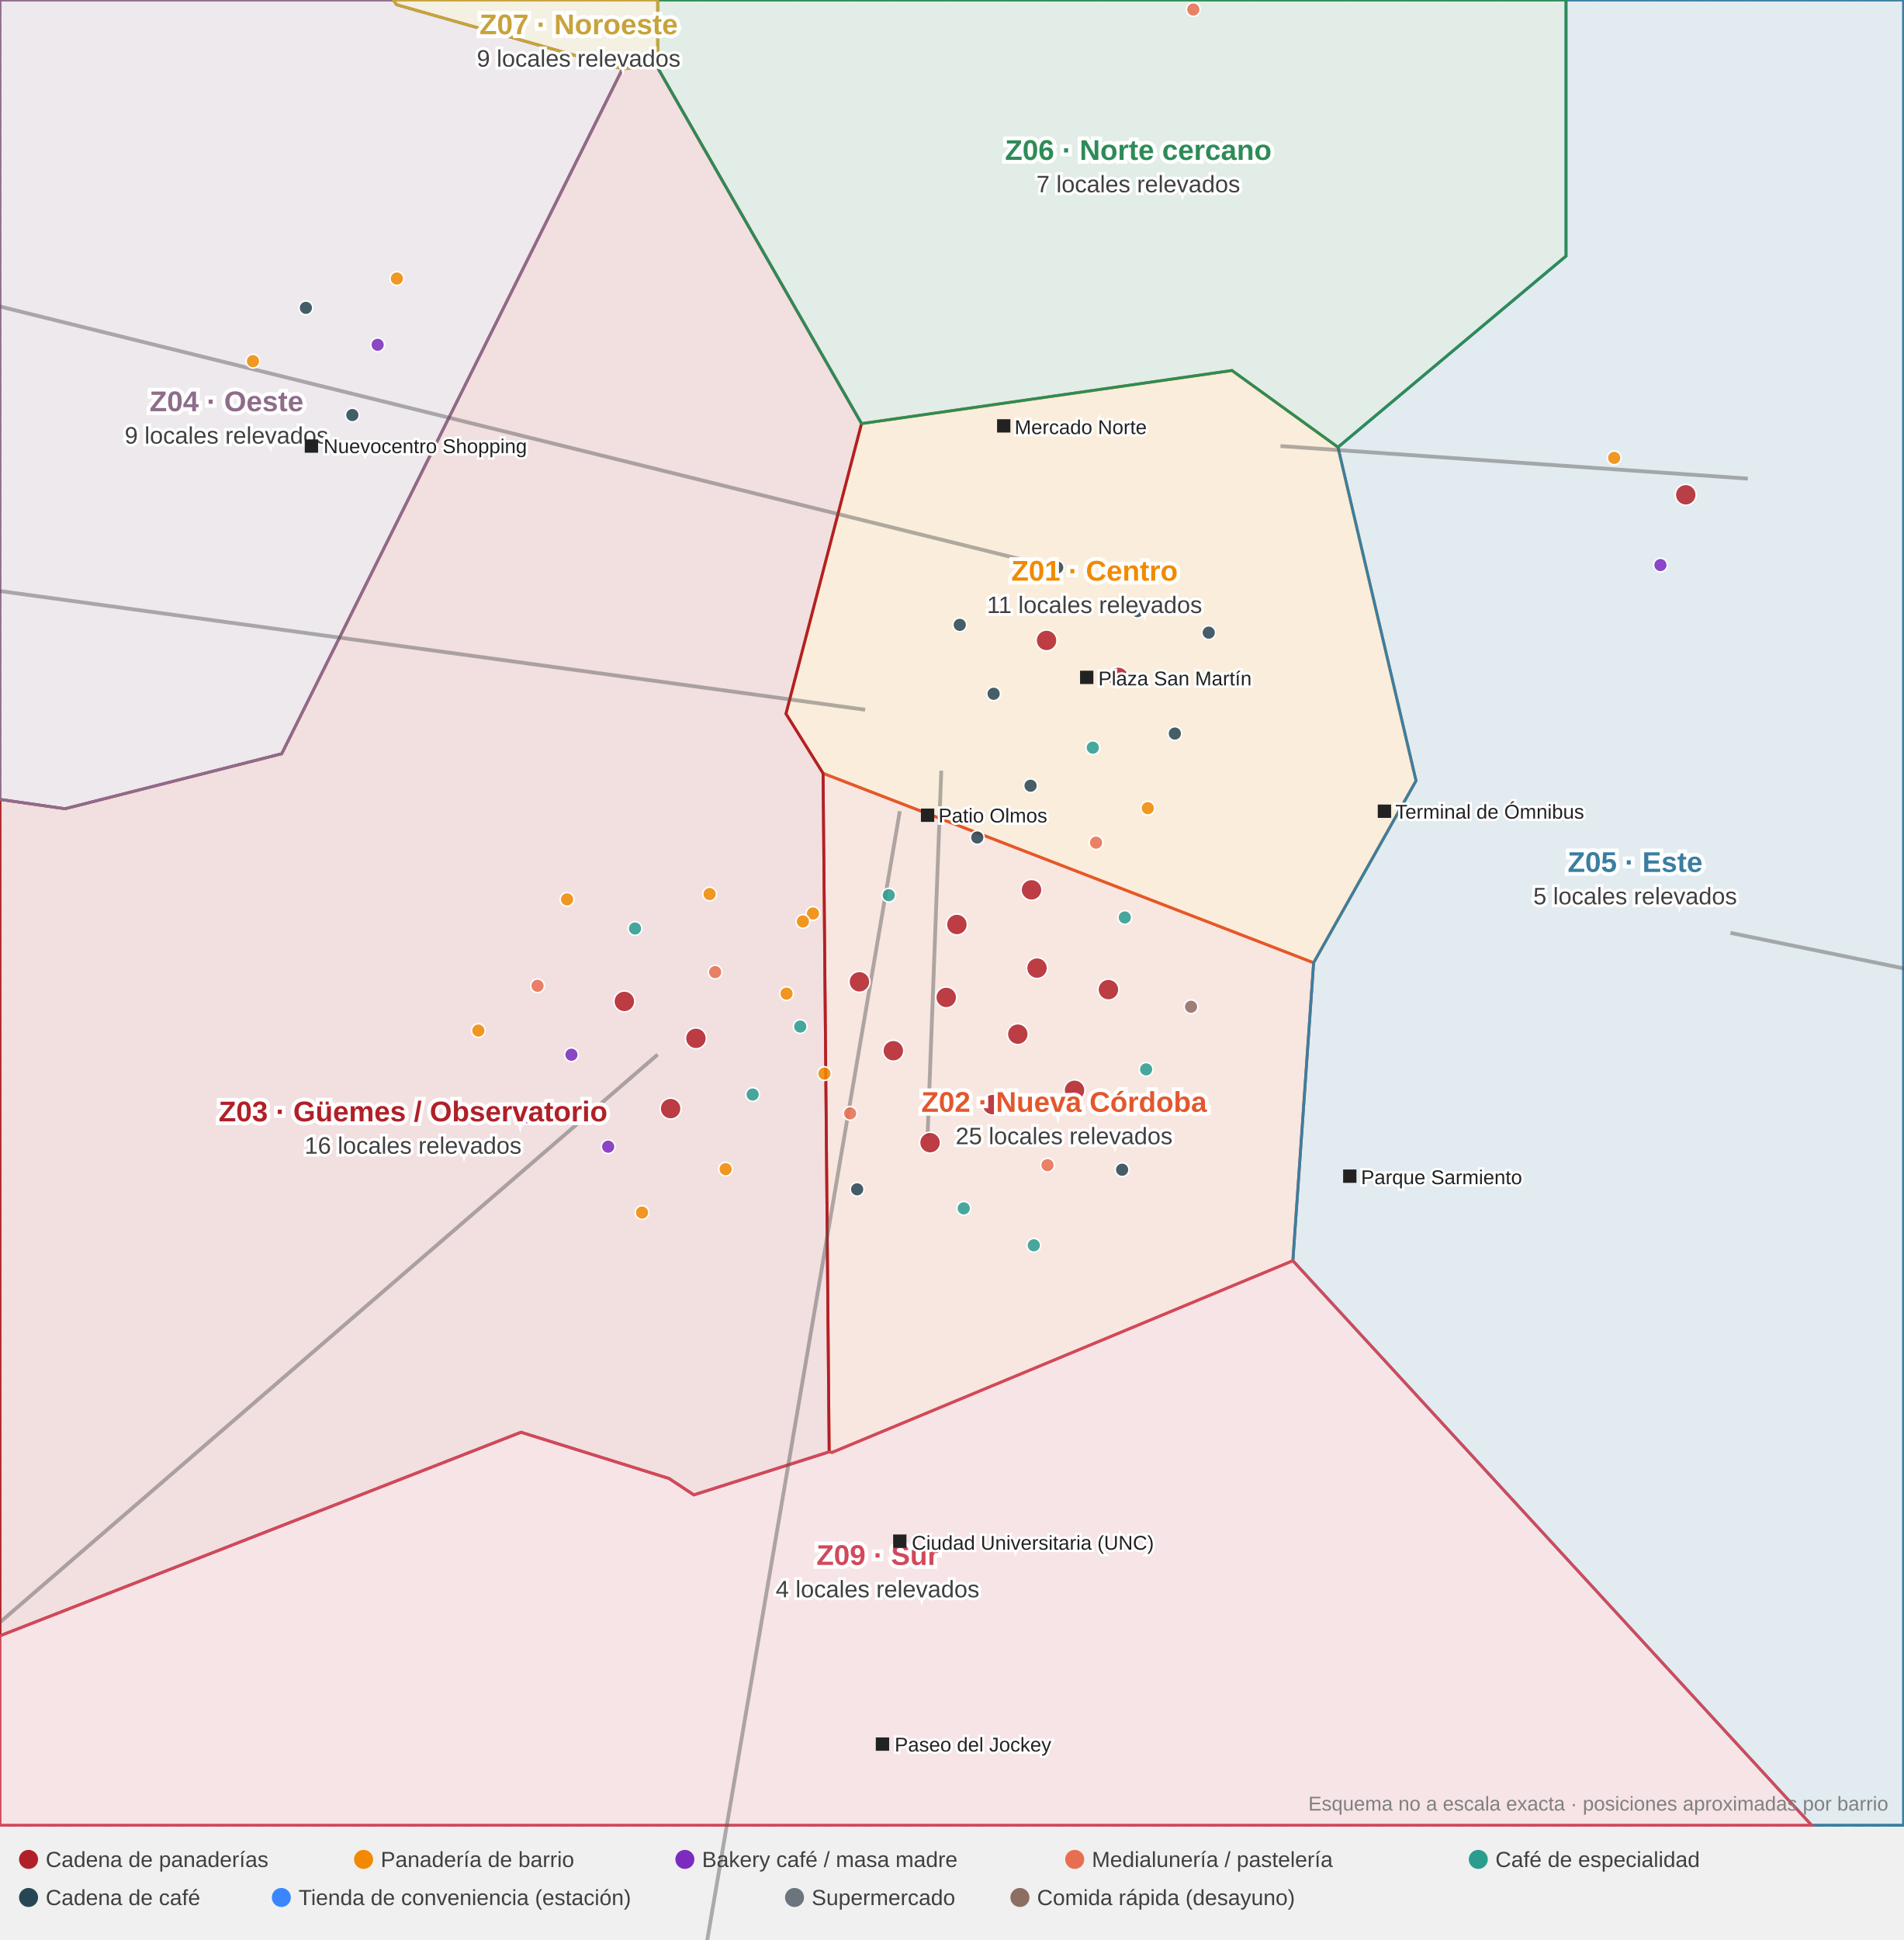
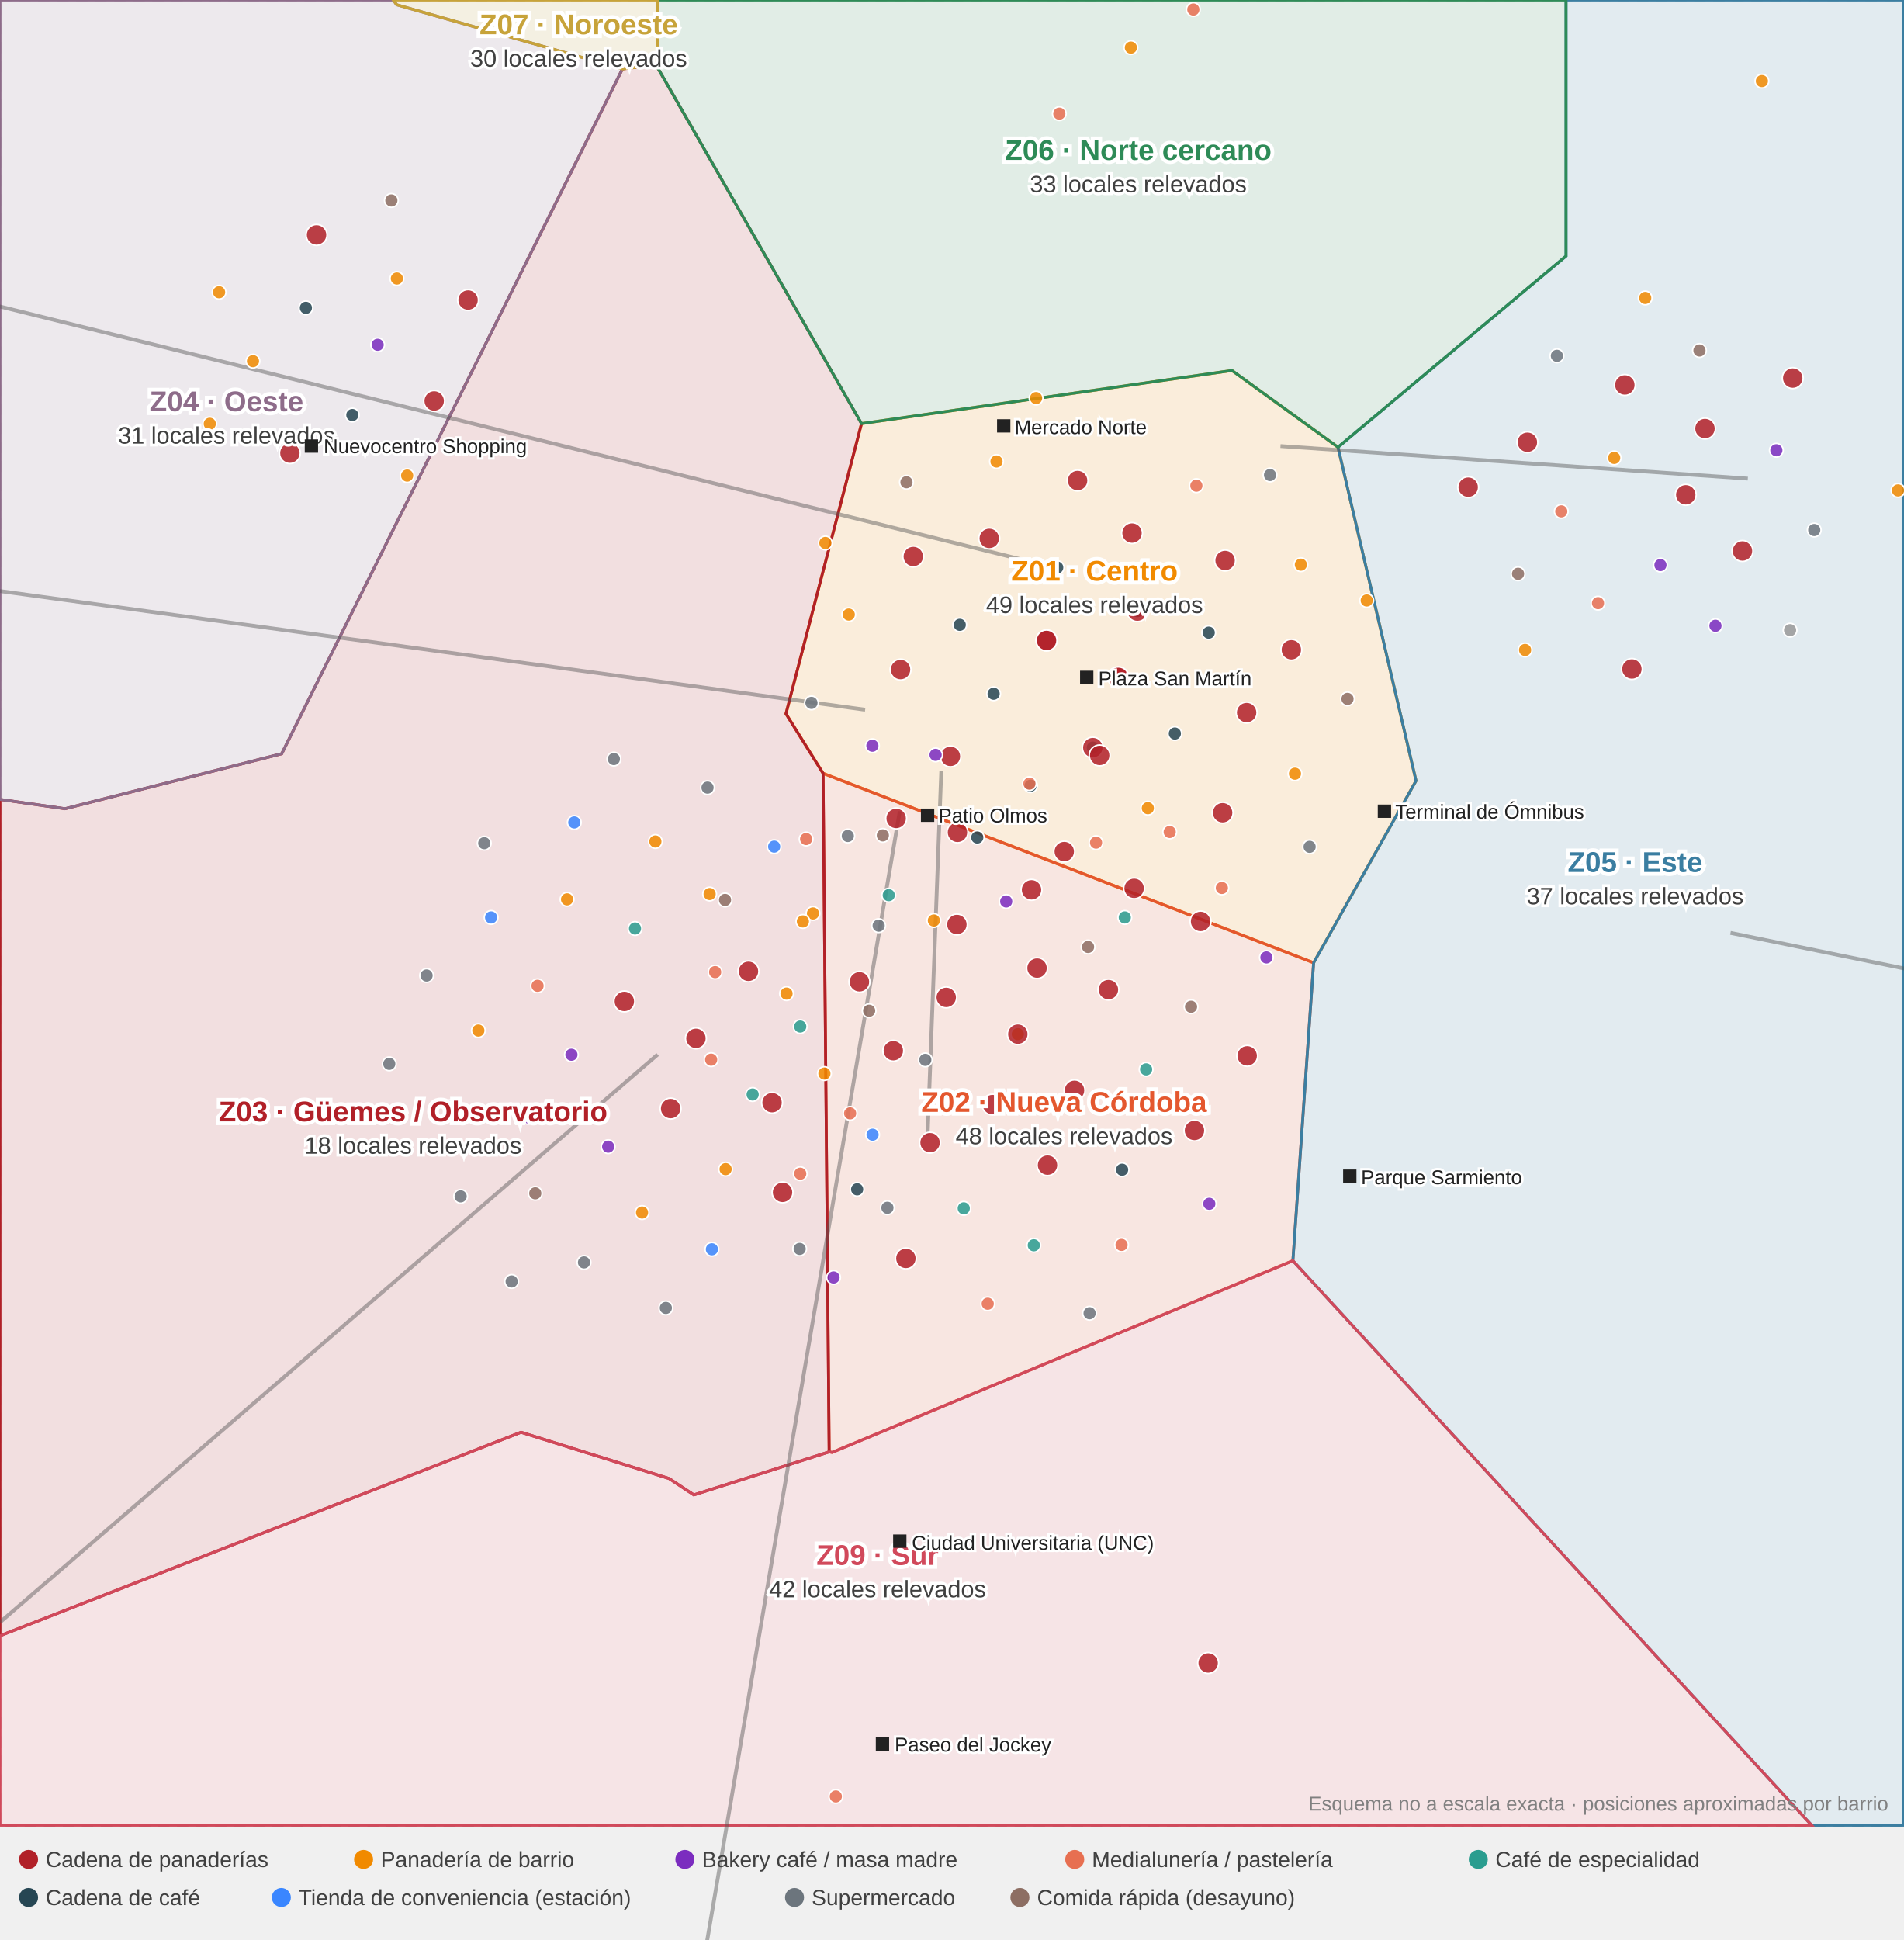
<svg xmlns="http://www.w3.org/2000/svg" viewBox="0 0 1000 1019" font-family="Montserrat,Segoe UI,Arial" role="img" aria-label="Plano esquemático de Córdoba Capital por zonas">
  <rect x="0" y="0" width="1000" height="959" fill="#FBFBFB" stroke="#999" stroke-dasharray="6 4" />
  <path d="M432.4,406.2 L412.9,374.9 L452.6,222.5 L647.2,194.6 L702.9,234.9 L743.9,410.1 L690.1,505.7 L432.4,406.2 Z " fill="#F18A00" fill-opacity="0.13" stroke="#F18A00" stroke-width="1.5" />
  <path d="M435.6,762.6 L432.4,406.2 L690.1,505.7 L679.2,662.2 L437.1,762.9 L435.6,762.6 Z " fill="#E4572E" fill-opacity="0.13" stroke="#E4572E" stroke-width="1.5" />
  <path d="M34.1,424.8 L148.0,395.9 L327.0,36.2 L344.7,34.2 L452.6,222.5 L412.9,374.9 L432.4,406.2 L435.6,762.6 L364.5,785.2 L351.5,776.6 L273.7,752.3 L0.0,859.2 L0.0,419.9 L34.1,424.8 Z " fill="#B12028" fill-opacity="0.13" stroke="#B12028" stroke-width="1.5" />
  <path d="M208.4,2.5 L327.0,36.2 L148.0,395.9 L34.1,424.8 L0.0,419.9 L0.0,0.0 L206.6,0.0 L208.4,2.5 Z " fill="#8E6C8A" fill-opacity="0.13" stroke="#8E6C8A" stroke-width="1.5" />
  <path d="M679.2,662.2 L690.1,505.7 L743.9,410.1 L702.9,234.9 L822.7,134.5 L822.7,0.0 L1000.0,0.0 L1000.0,958.7 L951.7,958.7 L679.2,662.2 Z " fill="#3B7EA1" fill-opacity="0.13" stroke="#3B7EA1" stroke-width="1.5" />
  <path d="M702.9,234.9 L647.2,194.6 L452.6,222.5 L344.7,34.2 L345.5,32.9 L345.5,0.0 L822.7,0.0 L822.7,134.5 L702.9,234.9 Z " fill="#2E8B57" fill-opacity="0.13" stroke="#2E8B57" stroke-width="1.5" />
  <path d="M327.0,36.2 L208.4,2.5 L206.6,0.0 L345.5,0.0 L345.5,32.9 L344.7,34.2 L327.0,36.2 Z " fill="#C7A33A" fill-opacity="0.13" stroke="#C7A33A" stroke-width="1.5" />
  <path d="M273.7,752.3 L351.5,776.6 L364.5,785.2 L435.6,762.6 L437.1,762.9 L679.2,662.2 L951.7,958.7 L0.0,958.7 L0.0,859.2 L273.7,752.3 Z " fill="#D1495B" fill-opacity="0.13" stroke="#D1495B" stroke-width="1.5" />
  <line x1="554.5" y1="298.3" x2="-90.9" y2="138.5" stroke="#555" stroke-width="2" stroke-opacity=".45" />
  <line x1="494.5" y1="404.8" x2="487.3" y2="596.5" stroke="#555" stroke-width="2" stroke-opacity=".45" />
  <line x1="-181.8" y1="-447.4" x2="-854.5" y2="-1129.1" stroke="#555" stroke-width="2" stroke-opacity=".45" />
  <line x1="672.7" y1="234.3" x2="918.2" y2="251.4" stroke="#555" stroke-width="2" stroke-opacity=".45" />
  <line x1="-709.1" y1="-852.1" x2="-672.7" y2="-1001.3" stroke="#555" stroke-width="2" stroke-opacity=".45" />
  <line x1="-527.3" y1="-809.5" x2="-1327.3" y2="-1320.8" stroke="#555" stroke-width="2" stroke-opacity=".45" />
  <line x1="472.7" y1="426.1" x2="345.5" y2="1171.7" stroke="#555" stroke-width="2" stroke-opacity=".45" />
  <line x1="490.9" y1="1129.1" x2="272.7" y2="2130.4" stroke="#555" stroke-width="2" stroke-opacity=".45" />
  <line x1="345.5" y1="553.9" x2="0.0" y2="852.1" stroke="#555" stroke-width="2" stroke-opacity=".45" />
  <line x1="400.0" y1="-42.6" x2="90.9" y2="-809.5" stroke="#555" stroke-width="2" stroke-opacity=".45" />
  <line x1="709.1" y1="-21.3" x2="818.2" y2="-852.1" stroke="#555" stroke-width="2" stroke-opacity=".45" />
  <line x1="909.1" y1="490.0" x2="1636.4" y2="639.1" stroke="#555" stroke-width="2" stroke-opacity=".45" />
  <line x1="454.5" y1="372.8" x2="-400.0" y2="255.6" stroke="#555" stroke-width="2" stroke-opacity=".45" />
  <circle cx="848.0" cy="240.5" r="3.6" fill="#F18A00" fill-opacity=".85" stroke="#fff" stroke-width=".8" />
  <circle cx="208.5" cy="146.3" r="3.6" fill="#F18A00" fill-opacity=".85" stroke="#fff" stroke-width=".8" />
  <circle cx="132.9" cy="189.7" r="3.6" fill="#F18A00" fill-opacity=".85" stroke="#fff" stroke-width=".8" />
  <circle cx="427.1" cy="479.8" r="3.6" fill="#F18A00" fill-opacity=".85" stroke="#fff" stroke-width=".8" />
  <circle cx="413.2" cy="521.9" r="3.6" fill="#F18A00" fill-opacity=".85" stroke="#fff" stroke-width=".8" />
  <circle cx="381.2" cy="614.1" r="3.6" fill="#F18A00" fill-opacity=".85" stroke="#fff" stroke-width=".8" />
  <circle cx="603.0" cy="424.5" r="3.6" fill="#F18A00" fill-opacity=".85" stroke="#fff" stroke-width=".8" />
  <circle cx="372.8" cy="469.6" r="3.6" fill="#F18A00" fill-opacity=".85" stroke="#fff" stroke-width=".8" />
  <circle cx="433.1" cy="563.9" r="3.6" fill="#F18A00" fill-opacity=".85" stroke="#fff" stroke-width=".8" />
  <circle cx="297.9" cy="472.4" r="3.6" fill="#F18A00" fill-opacity=".85" stroke="#fff" stroke-width=".8" />
  <circle cx="337.3" cy="636.9" r="3.6" fill="#F18A00" fill-opacity=".85" stroke="#fff" stroke-width=".8" />
  <circle cx="421.8" cy="484.0" r="3.6" fill="#F18A00" fill-opacity=".85" stroke="#fff" stroke-width=".8" />
  <circle cx="251.3" cy="541.3" r="3.6" fill="#F18A00" fill-opacity=".85" stroke="#fff" stroke-width=".8" />
+   <circle cx="680.3" cy="406.4" r="3.6" fill="#F18A00" fill-opacity=".85" stroke="#fff" stroke-width=".8" />
+   <circle cx="523.5" cy="242.4" r="3.6" fill="#F18A00" fill-opacity=".85" stroke="#fff" stroke-width=".8" />
+   <circle cx="683.4" cy="296.6" r="3.6" fill="#F18A00" fill-opacity=".85" stroke="#fff" stroke-width=".8" />
+   <circle cx="445.9" cy="322.8" r="3.6" fill="#F18A00" fill-opacity=".85" stroke="#fff" stroke-width=".8" />
+   <circle cx="594.1" cy="25.0" r="3.6" fill="#F18A00" fill-opacity=".85" stroke="#fff" stroke-width=".8" />
+   <circle cx="115.1" cy="153.5" r="3.6" fill="#F18A00" fill-opacity=".85" stroke="#fff" stroke-width=".8" />
+   <circle cx="213.9" cy="249.8" r="3.6" fill="#F18A00" fill-opacity=".85" stroke="#fff" stroke-width=".8" />
+   <circle cx="997.1" cy="257.6" r="3.6" fill="#F18A00" fill-opacity=".85" stroke="#fff" stroke-width=".8" />
+   <circle cx="344.3" cy="442.0" r="3.6" fill="#F18A00" fill-opacity=".85" stroke="#fff" stroke-width=".8" />
+   <circle cx="925.6" cy="42.6" r="3.6" fill="#F18A00" fill-opacity=".85" stroke="#fff" stroke-width=".8" />
+   <circle cx="544.3" cy="209.1" r="3.6" fill="#F18A00" fill-opacity=".85" stroke="#fff" stroke-width=".8" />
+   <circle cx="110.2" cy="222.6" r="3.6" fill="#F18A00" fill-opacity=".85" stroke="#fff" stroke-width=".8" />
+   <circle cx="490.6" cy="483.5" r="3.6" fill="#F18A00" fill-opacity=".85" stroke="#fff" stroke-width=".8" />
+   <circle cx="534.7" cy="543.2" r="3.6" fill="#F18A00" fill-opacity=".85" stroke="#fff" stroke-width=".8" />
+   <circle cx="718.0" cy="315.4" r="3.6" fill="#F18A00" fill-opacity=".85" stroke="#fff" stroke-width=".8" />
+   <circle cx="433.6" cy="285.2" r="3.6" fill="#F18A00" fill-opacity=".85" stroke="#fff" stroke-width=".8" />
+   <circle cx="864.3" cy="156.5" r="3.6" fill="#F18A00" fill-opacity=".85" stroke="#fff" stroke-width=".8" />
+   <circle cx="801.2" cy="341.4" r="3.6" fill="#F18A00" fill-opacity=".85" stroke="#fff" stroke-width=".8" />
  <circle cx="534.7" cy="543.2" r="5.5" fill="#B12028" fill-opacity=".85" stroke="#fff" stroke-width=".8" />
  <circle cx="497.1" cy="523.9" r="5.5" fill="#B12028" fill-opacity=".85" stroke="#fff" stroke-width=".8" />
  <circle cx="521.4" cy="580.2" r="5.5" fill="#B12028" fill-opacity=".85" stroke="#fff" stroke-width=".8" />
  <circle cx="587.5" cy="355.8" r="5.5" fill="#B12028" fill-opacity=".85" stroke="#fff" stroke-width=".8" />
  <circle cx="544.8" cy="508.5" r="5.5" fill="#B12028" fill-opacity=".85" stroke="#fff" stroke-width=".8" />
  <circle cx="469.3" cy="551.9" r="5.5" fill="#B12028" fill-opacity=".85" stroke="#fff" stroke-width=".8" />
  <circle cx="564.5" cy="572.7" r="5.5" fill="#B12028" fill-opacity=".85" stroke="#fff" stroke-width=".8" />
  <circle cx="502.7" cy="485.6" r="5.5" fill="#B12028" fill-opacity=".85" stroke="#fff" stroke-width=".8" />
  <circle cx="488.6" cy="600.2" r="5.5" fill="#B12028" fill-opacity=".85" stroke="#fff" stroke-width=".8" />
  <circle cx="582.3" cy="519.8" r="5.5" fill="#B12028" fill-opacity=".85" stroke="#fff" stroke-width=".8" />
  <circle cx="365.6" cy="545.4" r="5.5" fill="#B12028" fill-opacity=".85" stroke="#fff" stroke-width=".8" />
  <circle cx="328.0" cy="526.0" r="5.5" fill="#B12028" fill-opacity=".85" stroke="#fff" stroke-width=".8" />
  <circle cx="352.3" cy="582.3" r="5.5" fill="#B12028" fill-opacity=".85" stroke="#fff" stroke-width=".8" />
  <circle cx="451.5" cy="515.7" r="5.5" fill="#B12028" fill-opacity=".85" stroke="#fff" stroke-width=".8" />
-   <circle cx="550.3" cy="612.0" r="3.6" fill="#E76F51" fill-opacity=".85" stroke="#fff" stroke-width=".8" />
+   <circle cx="550.3" cy="612.0" r="5.5" fill="#B12028" fill-opacity=".85" stroke="#fff" stroke-width=".8" />
  <circle cx="375.7" cy="510.6" r="3.6" fill="#E76F51" fill-opacity=".85" stroke="#fff" stroke-width=".8" />
  <circle cx="885.6" cy="259.9" r="5.5" fill="#B12028" fill-opacity=".85" stroke="#fff" stroke-width=".8" />
  <circle cx="541.9" cy="467.4" r="5.5" fill="#B12028" fill-opacity=".85" stroke="#fff" stroke-width=".8" />
  <circle cx="549.8" cy="336.4" r="5.5" fill="#B12028" fill-opacity=".85" stroke="#fff" stroke-width=".8" />
  <circle cx="300.2" cy="554.0" r="3.6" fill="#7B2CBF" fill-opacity=".85" stroke="#fff" stroke-width=".8" />
  <circle cx="446.6" cy="584.8" r="3.6" fill="#E76F51" fill-opacity=".85" stroke="#fff" stroke-width=".8" />
  <circle cx="198.4" cy="181.1" r="3.6" fill="#7B2CBF" fill-opacity=".85" stroke="#fff" stroke-width=".8" />
  <circle cx="602.1" cy="561.7" r="3.6" fill="#2A9D8F" fill-opacity=".85" stroke="#fff" stroke-width=".8" />
  <circle cx="466.9" cy="470.2" r="3.6" fill="#2A9D8F" fill-opacity=".85" stroke="#fff" stroke-width=".8" />
  <circle cx="395.4" cy="574.9" r="3.6" fill="#2A9D8F" fill-opacity=".85" stroke="#fff" stroke-width=".8" />
  <circle cx="333.6" cy="487.7" r="3.6" fill="#2A9D8F" fill-opacity=".85" stroke="#fff" stroke-width=".8" />
  <circle cx="506.3" cy="634.7" r="3.6" fill="#2A9D8F" fill-opacity=".85" stroke="#fff" stroke-width=".8" />
  <circle cx="590.9" cy="481.9" r="3.6" fill="#2A9D8F" fill-opacity=".85" stroke="#fff" stroke-width=".8" />
  <circle cx="420.4" cy="539.2" r="3.6" fill="#2A9D8F" fill-opacity=".85" stroke="#fff" stroke-width=".8" />
  <circle cx="574.1" cy="392.7" r="3.6" fill="#2A9D8F" fill-opacity=".85" stroke="#fff" stroke-width=".8" />
  <circle cx="160.7" cy="161.7" r="3.6" fill="#264653" fill-opacity=".85" stroke="#fff" stroke-width=".8" />
  <circle cx="589.5" cy="614.4" r="3.6" fill="#264653" fill-opacity=".85" stroke="#fff" stroke-width=".8" />
  <circle cx="597.5" cy="321.0" r="3.6" fill="#264653" fill-opacity=".85" stroke="#fff" stroke-width=".8" />
  <circle cx="513.4" cy="439.9" r="3.6" fill="#264653" fill-opacity=".85" stroke="#fff" stroke-width=".8" />
  <circle cx="522.0" cy="364.4" r="3.6" fill="#264653" fill-opacity=".85" stroke="#fff" stroke-width=".8" />
  <circle cx="185.1" cy="218.0" r="3.6" fill="#264653" fill-opacity=".85" stroke="#fff" stroke-width=".8" />
  <circle cx="450.3" cy="624.7" r="3.6" fill="#264653" fill-opacity=".85" stroke="#fff" stroke-width=".8" />
  <circle cx="617.2" cy="385.3" r="3.6" fill="#264653" fill-opacity=".85" stroke="#fff" stroke-width=".8" />
  <circle cx="555.4" cy="298.1" r="3.6" fill="#264653" fill-opacity=".85" stroke="#fff" stroke-width=".8" />
  <circle cx="541.4" cy="412.7" r="3.6" fill="#264653" fill-opacity=".85" stroke="#fff" stroke-width=".8" />
  <circle cx="635.0" cy="332.3" r="3.6" fill="#264653" fill-opacity=".85" stroke="#fff" stroke-width=".8" />
  <circle cx="504.2" cy="328.2" r="3.6" fill="#264653" fill-opacity=".85" stroke="#fff" stroke-width=".8" />
  <circle cx="625.7" cy="528.8" r="3.6" fill="#8D6E63" fill-opacity=".85" stroke="#fff" stroke-width=".8" />
  <circle cx="626.9" cy="5.0" r="3.6" fill="#E76F51" fill-opacity=".85" stroke="#fff" stroke-width=".8" />
  <circle cx="319.5" cy="602.3" r="3.6" fill="#7B2CBF" fill-opacity=".85" stroke="#fff" stroke-width=".8" />
  <circle cx="543.1" cy="654.1" r="3.6" fill="#2A9D8F" fill-opacity=".85" stroke="#fff" stroke-width=".8" />
  <circle cx="575.8" cy="442.6" r="3.6" fill="#E76F51" fill-opacity=".85" stroke="#fff" stroke-width=".8" />
  <circle cx="282.4" cy="517.8" r="3.6" fill="#E76F51" fill-opacity=".85" stroke="#fff" stroke-width=".8" />
  <circle cx="872.3" cy="296.8" r="3.6" fill="#7B2CBF" fill-opacity=".85" stroke="#fff" stroke-width=".8" />
  <circle cx="277.5" cy="586.9" r="3.6" fill="#7B2CBF" fill-opacity=".85" stroke="#fff" stroke-width=".8" />
+   <circle cx="405.6" cy="579.2" r="5.5" fill="#B12028" fill-opacity=".85" stroke="#fff" stroke-width=".8" />
+   <circle cx="594.7" cy="280.0" r="5.5" fill="#B12028" fill-opacity=".85" stroke="#fff" stroke-width=".8" />
+   <circle cx="587.5" cy="355.8" r="5.5" fill="#B12028" fill-opacity=".85" stroke="#fff" stroke-width=".8" />
+   <circle cx="627.5" cy="593.8" r="5.5" fill="#B12028" fill-opacity=".85" stroke="#fff" stroke-width=".8" />
+   <circle cx="499.3" cy="397.3" r="5.5" fill="#B12028" fill-opacity=".85" stroke="#fff" stroke-width=".8" />
+   <circle cx="470.8" cy="429.9" r="5.5" fill="#B12028" fill-opacity=".85" stroke="#fff" stroke-width=".8" />
+   <circle cx="549.8" cy="336.4" r="5.5" fill="#B12028" fill-opacity=".85" stroke="#fff" stroke-width=".8" />
+   <circle cx="654.9" cy="374.3" r="5.5" fill="#B12028" fill-opacity=".85" stroke="#fff" stroke-width=".8" />
+   <circle cx="228.1" cy="210.6" r="5.5" fill="#B12028" fill-opacity=".85" stroke="#fff" stroke-width=".8" />
+   <circle cx="519.7" cy="282.8" r="5.5" fill="#B12028" fill-opacity=".85" stroke="#fff" stroke-width=".8" />
+   <circle cx="559.1" cy="447.3" r="5.5" fill="#B12028" fill-opacity=".85" stroke="#fff" stroke-width=".8" />
+   <circle cx="475.9" cy="661.0" r="5.5" fill="#B12028" fill-opacity=".85" stroke="#fff" stroke-width=".8" />
+   <circle cx="630.7" cy="484.0" r="5.5" fill="#B12028" fill-opacity=".85" stroke="#fff" stroke-width=".8" />
+   <circle cx="643.6" cy="294.4" r="5.5" fill="#B12028" fill-opacity=".85" stroke="#fff" stroke-width=".8" />
+   <circle cx="895.7" cy="225.1" r="5.5" fill="#B12028" fill-opacity=".85" stroke="#fff" stroke-width=".8" />
+   <circle cx="473.1" cy="351.7" r="5.5" fill="#B12028" fill-opacity=".85" stroke="#fff" stroke-width=".8" />
+   <circle cx="393.2" cy="510.2" r="5.5" fill="#B12028" fill-opacity=".85" stroke="#fff" stroke-width=".8" />
+   <circle cx="420.4" cy="616.5" r="3.6" fill="#E76F51" fill-opacity=".85" stroke="#fff" stroke-width=".8" />
+   <circle cx="820.2" cy="268.6" r="3.6" fill="#E76F51" fill-opacity=".85" stroke="#fff" stroke-width=".8" />
+   <circle cx="589.2" cy="653.9" r="3.6" fill="#E76F51" fill-opacity=".85" stroke="#fff" stroke-width=".8" />
+   <circle cx="540.8" cy="411.6" r="3.6" fill="#E76F51" fill-opacity=".85" stroke="#fff" stroke-width=".8" />
+   <circle cx="166.3" cy="123.4" r="5.5" fill="#B12028" fill-opacity=".85" stroke="#fff" stroke-width=".8" />
+   <circle cx="152.3" cy="238.0" r="5.5" fill="#B12028" fill-opacity=".85" stroke="#fff" stroke-width=".8" />
+   <circle cx="574.1" cy="392.7" r="5.5" fill="#B12028" fill-opacity=".85" stroke="#fff" stroke-width=".8" />
+   <circle cx="597.5" cy="321.0" r="5.5" fill="#B12028" fill-opacity=".85" stroke="#fff" stroke-width=".8" />
+   <circle cx="915.4" cy="289.4" r="5.5" fill="#B12028" fill-opacity=".85" stroke="#fff" stroke-width=".8" />
+   <circle cx="411.1" cy="626.3" r="5.5" fill="#B12028" fill-opacity=".85" stroke="#fff" stroke-width=".8" />
+   <circle cx="642.3" cy="426.9" r="5.5" fill="#B12028" fill-opacity=".85" stroke="#fff" stroke-width=".8" />
+   <circle cx="853.6" cy="202.2" r="5.5" fill="#B12028" fill-opacity=".85" stroke="#fff" stroke-width=".8" />
+   <circle cx="566.1" cy="252.4" r="5.5" fill="#B12028" fill-opacity=".85" stroke="#fff" stroke-width=".8" />
+   <circle cx="655.2" cy="554.6" r="5.5" fill="#B12028" fill-opacity=".85" stroke="#fff" stroke-width=".8" />
+   <circle cx="503.0" cy="437.2" r="5.5" fill="#B12028" fill-opacity=".85" stroke="#fff" stroke-width=".8" />
+   <circle cx="678.4" cy="341.3" r="5.5" fill="#B12028" fill-opacity=".85" stroke="#fff" stroke-width=".8" />
+   <circle cx="479.8" cy="292.3" r="5.5" fill="#B12028" fill-opacity=".85" stroke="#fff" stroke-width=".8" />
+   <circle cx="595.8" cy="466.6" r="5.5" fill="#B12028" fill-opacity=".85" stroke="#fff" stroke-width=".8" />
+   <circle cx="245.9" cy="157.6" r="5.5" fill="#B12028" fill-opacity=".85" stroke="#fff" stroke-width=".8" />
+   <circle cx="556.5" cy="59.7" r="3.6" fill="#E76F51" fill-opacity=".85" stroke="#fff" stroke-width=".8" />
+   <circle cx="423.5" cy="440.7" r="3.6" fill="#E76F51" fill-opacity=".85" stroke="#fff" stroke-width=".8" />
+   <circle cx="518.9" cy="684.8" r="3.6" fill="#E76F51" fill-opacity=".85" stroke="#fff" stroke-width=".8" />
+   <circle cx="839.5" cy="316.8" r="3.6" fill="#E76F51" fill-opacity=".85" stroke="#fff" stroke-width=".8" />
+   <circle cx="614.5" cy="437.0" r="3.6" fill="#E76F51" fill-opacity=".85" stroke="#fff" stroke-width=".8" />
+   <circle cx="373.6" cy="556.6" r="3.6" fill="#E76F51" fill-opacity=".85" stroke="#fff" stroke-width=".8" />
+   <circle cx="628.5" cy="255.1" r="3.6" fill="#E76F51" fill-opacity=".85" stroke="#fff" stroke-width=".8" />
+   <circle cx="635.3" cy="632.3" r="3.6" fill="#7B2CBF" fill-opacity=".85" stroke="#fff" stroke-width=".8" />
+   <circle cx="491.5" cy="396.5" r="3.6" fill="#7B2CBF" fill-opacity=".85" stroke="#fff" stroke-width=".8" />
+   <circle cx="437.9" cy="671.0" r="3.6" fill="#7B2CBF" fill-opacity=".85" stroke="#fff" stroke-width=".8" />
+   <circle cx="933.2" cy="236.5" r="3.6" fill="#7B2CBF" fill-opacity=".85" stroke="#fff" stroke-width=".8" />
+   <circle cx="458.3" cy="391.7" r="3.6" fill="#7B2CBF" fill-opacity=".85" stroke="#fff" stroke-width=".8" />
+   <circle cx="665.3" cy="502.9" r="3.6" fill="#7B2CBF" fill-opacity=".85" stroke="#fff" stroke-width=".8" />
+   <circle cx="528.6" cy="473.5" r="3.6" fill="#7B2CBF" fill-opacity=".85" stroke="#fff" stroke-width=".8" />
+   <circle cx="641.9" cy="466.4" r="3.6" fill="#E76F51" fill-opacity=".85" stroke="#fff" stroke-width=".8" />
+   <circle cx="634.7" cy="873.5" r="5.5" fill="#B12028" fill-opacity=".85" stroke="#fff" stroke-width=".8" />
+   <circle cx="439.1" cy="943.6" r="3.6" fill="#E76F51" fill-opacity=".85" stroke="#fff" stroke-width=".8" />
+   <circle cx="802.4" cy="232.3" r="5.5" fill="#B12028" fill-opacity=".85" stroke="#fff" stroke-width=".8" />
+   <circle cx="901.2" cy="328.7" r="3.6" fill="#7B2CBF" fill-opacity=".85" stroke="#fff" stroke-width=".8" />
+   <circle cx="593.5" cy="224.1" r="3.6" fill="#8D6E63" fill-opacity=".85" stroke="#fff" stroke-width=".8" />
+   <circle cx="892.8" cy="184.1" r="3.6" fill="#8D6E63" fill-opacity=".85" stroke="#fff" stroke-width=".8" />
+   <circle cx="463.8" cy="438.8" r="3.6" fill="#8D6E63" fill-opacity=".85" stroke="#fff" stroke-width=".8" />
+   <circle cx="205.6" cy="105.3" r="3.6" fill="#8D6E63" fill-opacity=".85" stroke="#fff" stroke-width=".8" />
+   <circle cx="281.2" cy="626.8" r="3.6" fill="#8D6E63" fill-opacity=".85" stroke="#fff" stroke-width=".8" />
+   <circle cx="707.9" cy="367.1" r="3.6" fill="#8D6E63" fill-opacity=".85" stroke="#fff" stroke-width=".8" />
+   <circle cx="456.6" cy="530.9" r="3.6" fill="#8D6E63" fill-opacity=".85" stroke="#fff" stroke-width=".8" />
+   <circle cx="476.2" cy="253.3" r="3.6" fill="#8D6E63" fill-opacity=".85" stroke="#fff" stroke-width=".8" />
+   <circle cx="797.5" cy="301.4" r="3.6" fill="#8D6E63" fill-opacity=".85" stroke="#fff" stroke-width=".8" />
+   <circle cx="380.9" cy="472.7" r="3.6" fill="#8D6E63" fill-opacity=".85" stroke="#fff" stroke-width=".8" />
+   <circle cx="571.6" cy="497.4" r="3.6" fill="#8D6E63" fill-opacity=".85" stroke="#fff" stroke-width=".8" />
+   <circle cx="258.0" cy="481.9" r="3.6" fill="#3A86FF" fill-opacity=".85" stroke="#fff" stroke-width=".8" />
+   <circle cx="374.0" cy="656.2" r="3.6" fill="#3A86FF" fill-opacity=".85" stroke="#fff" stroke-width=".8" />
+   <circle cx="406.7" cy="444.7" r="3.6" fill="#3A86FF" fill-opacity=".85" stroke="#fff" stroke-width=".8" />
+   <circle cx="236.5" cy="581.3" r="3.6" fill="#3A86FF" fill-opacity=".85" stroke="#fff" stroke-width=".8" />
+   <circle cx="458.4" cy="596.0" r="3.6" fill="#3A86FF" fill-opacity=".85" stroke="#fff" stroke-width=".8" />
+   <circle cx="301.7" cy="432.0" r="3.6" fill="#3A86FF" fill-opacity=".85" stroke="#fff" stroke-width=".8" />
+   <circle cx="306.8" cy="663.1" r="3.6" fill="#6C757D" fill-opacity=".85" stroke="#fff" stroke-width=".8" />
+   <circle cx="461.6" cy="486.2" r="3.6" fill="#6C757D" fill-opacity=".85" stroke="#fff" stroke-width=".8" />
+   <circle cx="224.1" cy="512.4" r="3.6" fill="#6C757D" fill-opacity=".85" stroke="#fff" stroke-width=".8" />
+   <circle cx="572.4" cy="689.8" r="3.6" fill="#6C757D" fill-opacity=".85" stroke="#fff" stroke-width=".8" />
+   <circle cx="667.2" cy="249.5" r="3.6" fill="#6C757D" fill-opacity=".85" stroke="#fff" stroke-width=".8" />
+   <circle cx="426.3" cy="369.2" r="3.6" fill="#6C757D" fill-opacity=".85" stroke="#fff" stroke-width=".8" />
+   <circle cx="420.1" cy="656.0" r="3.6" fill="#6C757D" fill-opacity=".85" stroke="#fff" stroke-width=".8" />
+   <circle cx="953.1" cy="278.4" r="3.6" fill="#6C757D" fill-opacity=".85" stroke="#fff" stroke-width=".8" />
+   <circle cx="371.7" cy="413.7" r="3.6" fill="#6C757D" fill-opacity=".85" stroke="#fff" stroke-width=".8" />
+   <circle cx="242.0" cy="628.4" r="3.6" fill="#6C757D" fill-opacity=".85" stroke="#fff" stroke-width=".8" />
+   <circle cx="486.1" cy="556.7" r="3.6" fill="#6C757D" fill-opacity=".85" stroke="#fff" stroke-width=".8" />
+   <circle cx="817.9" cy="186.9" r="3.6" fill="#6C757D" fill-opacity=".85" stroke="#fff" stroke-width=".8" />
+   <circle cx="688.0" cy="444.8" r="3.6" fill="#6C757D" fill-opacity=".85" stroke="#fff" stroke-width=".8" />
+   <circle cx="254.4" cy="442.9" r="3.6" fill="#6C757D" fill-opacity=".85" stroke="#fff" stroke-width=".8" />
+   <circle cx="349.8" cy="687.0" r="3.6" fill="#6C757D" fill-opacity=".85" stroke="#fff" stroke-width=".8" />
+   <circle cx="445.4" cy="439.1" r="3.6" fill="#6C757D" fill-opacity=".85" stroke="#fff" stroke-width=".8" />
+   <circle cx="204.5" cy="558.8" r="3.6" fill="#6C757D" fill-opacity=".85" stroke="#fff" stroke-width=".8" />
+   <circle cx="466.2" cy="634.4" r="3.6" fill="#6C757D" fill-opacity=".85" stroke="#fff" stroke-width=".8" />
+   <circle cx="322.5" cy="398.7" r="3.6" fill="#6C757D" fill-opacity=".85" stroke="#fff" stroke-width=".8" />
+   <circle cx="268.8" cy="673.1" r="3.6" fill="#6C757D" fill-opacity=".85" stroke="#fff" stroke-width=".8" />
+   <circle cx="857.3" cy="351.4" r="5.5" fill="#B12028" fill-opacity=".85" stroke="#fff" stroke-width=".8" />
+   <circle cx="941.8" cy="198.6" r="5.5" fill="#B12028" fill-opacity=".85" stroke="#fff" stroke-width=".8" />
+   <circle cx="577.7" cy="396.8" r="5.5" fill="#B12028" fill-opacity=".85" stroke="#fff" stroke-width=".8" />
+   <circle cx="771.3" cy="255.9" r="5.5" fill="#B12028" fill-opacity=".85" stroke="#fff" stroke-width=".8" />
+   <circle cx="940.4" cy="331.0" r="3.6" fill="#999999" fill-opacity=".85" stroke="#fff" stroke-width=".8" />
  <text x="575" y="305" text-anchor="middle" font-size="15" font-weight="800" fill="#F18A00" stroke="#fff" stroke-width="4" paint-order="stroke">Z01 · Centro</text>
-   <text x="575" y="322" text-anchor="middle" font-size="12.5" fill="#404040" stroke="#fff" stroke-width="3" paint-order="stroke">11 locales relevados</text>
+   <text x="575" y="322" text-anchor="middle" font-size="12.5" fill="#404040" stroke="#fff" stroke-width="3" paint-order="stroke">49 locales relevados</text>
  <text x="559" y="584" text-anchor="middle" font-size="15" font-weight="800" fill="#E4572E" stroke="#fff" stroke-width="4" paint-order="stroke">Z02 · Nueva Córdoba</text>
-   <text x="559" y="601" text-anchor="middle" font-size="12.5" fill="#404040" stroke="#fff" stroke-width="3" paint-order="stroke">25 locales relevados</text>
+   <text x="559" y="601" text-anchor="middle" font-size="12.5" fill="#404040" stroke="#fff" stroke-width="3" paint-order="stroke">48 locales relevados</text>
  <text x="217" y="589" text-anchor="middle" font-size="15" font-weight="800" fill="#B12028" stroke="#fff" stroke-width="4" paint-order="stroke">Z03 · Güemes / Observatorio</text>
-   <text x="217" y="606" text-anchor="middle" font-size="12.5" fill="#404040" stroke="#fff" stroke-width="3" paint-order="stroke">16 locales relevados</text>
+   <text x="217" y="606" text-anchor="middle" font-size="12.5" fill="#404040" stroke="#fff" stroke-width="3" paint-order="stroke">18 locales relevados</text>
  <text x="119" y="216" text-anchor="middle" font-size="15" font-weight="800" fill="#8E6C8A" stroke="#fff" stroke-width="4" paint-order="stroke">Z04 · Oeste</text>
-   <text x="119" y="233" text-anchor="middle" font-size="12.5" fill="#404040" stroke="#fff" stroke-width="3" paint-order="stroke">9 locales relevados</text>
+   <text x="119" y="233" text-anchor="middle" font-size="12.5" fill="#404040" stroke="#fff" stroke-width="3" paint-order="stroke">31 locales relevados</text>
  <text x="859" y="458" text-anchor="middle" font-size="15" font-weight="800" fill="#3B7EA1" stroke="#fff" stroke-width="4" paint-order="stroke">Z05 · Este</text>
-   <text x="859" y="475" text-anchor="middle" font-size="12.5" fill="#404040" stroke="#fff" stroke-width="3" paint-order="stroke">5 locales relevados</text>
+   <text x="859" y="475" text-anchor="middle" font-size="12.5" fill="#404040" stroke="#fff" stroke-width="3" paint-order="stroke">37 locales relevados</text>
  <text x="598" y="84" text-anchor="middle" font-size="15" font-weight="800" fill="#2E8B57" stroke="#fff" stroke-width="4" paint-order="stroke">Z06 · Norte cercano</text>
-   <text x="598" y="101" text-anchor="middle" font-size="12.5" fill="#404040" stroke="#fff" stroke-width="3" paint-order="stroke">7 locales relevados</text>
+   <text x="598" y="101" text-anchor="middle" font-size="12.5" fill="#404040" stroke="#fff" stroke-width="3" paint-order="stroke">33 locales relevados</text>
  <text x="304" y="18" text-anchor="middle" font-size="15" font-weight="800" fill="#C7A33A" stroke="#fff" stroke-width="4" paint-order="stroke">Z07 · Noroeste</text>
-   <text x="304" y="35" text-anchor="middle" font-size="12.5" fill="#404040" stroke="#fff" stroke-width="3" paint-order="stroke">9 locales relevados</text>
+   <text x="304" y="35" text-anchor="middle" font-size="12.5" fill="#404040" stroke="#fff" stroke-width="3" paint-order="stroke">30 locales relevados</text>
  <text x="461" y="822" text-anchor="middle" font-size="15" font-weight="800" fill="#D1495B" stroke="#fff" stroke-width="4" paint-order="stroke">Z09 · Sur</text>
-   <text x="461" y="839" text-anchor="middle" font-size="12.5" fill="#404040" stroke="#fff" stroke-width="3" paint-order="stroke">4 locales relevados</text>
+   <text x="461" y="839" text-anchor="middle" font-size="12.5" fill="#404040" stroke="#fff" stroke-width="3" paint-order="stroke">42 locales relevados</text>
  <rect x="567.4" y="352.3" width="7" height="7" fill="#222" />
  <text x="577" y="360" font-size="10.5" fill="#222" stroke="#fff" stroke-width="2.5" paint-order="stroke">Plaza San Martín</text>
  <rect x="483.8" y="424.7" width="7" height="7" fill="#222" />
  <text x="493" y="432" font-size="10.5" fill="#222" stroke="#fff" stroke-width="2.5" paint-order="stroke">Patio Olmos</text>
  <rect x="469.2" y="806.0" width="7" height="7" fill="#222" />
  <text x="479" y="814" font-size="10.5" fill="#222" stroke="#fff" stroke-width="2.5" paint-order="stroke">Ciudad Universitaria (UNC)</text>
  <rect x="705.6" y="614.3" width="7" height="7" fill="#222" />
  <text x="715" y="622" font-size="10.5" fill="#222" stroke="#fff" stroke-width="2.5" paint-order="stroke">Parque Sarmiento</text>
  <rect x="160.1" y="230.8" width="7" height="7" fill="#222" />
  <text x="170" y="238" font-size="10.5" fill="#222" stroke="#fff" stroke-width="2.5" paint-order="stroke">Nuevocentro Shopping</text>
  <rect x="460.1" y="912.6" width="7" height="7" fill="#222" />
  <text x="470" y="920" font-size="10.5" fill="#222" stroke="#fff" stroke-width="2.5" paint-order="stroke">Paseo del Jockey</text>
  <rect x="723.8" y="422.6" width="7" height="7" fill="#222" />
  <text x="733" y="430" font-size="10.5" fill="#222" stroke="#fff" stroke-width="2.5" paint-order="stroke">Terminal de Ómnibus</text>
  <rect x="523.8" y="220.2" width="7" height="7" fill="#222" />
  <text x="533" y="228" font-size="10.5" fill="#222" stroke="#fff" stroke-width="2.5" paint-order="stroke">Mercado Norte</text>
  <circle cx="15" cy="976.665" r="5" fill="#B12028" />
  <text x="24" y="980.665" font-size="11.5" fill="#404040">Cadena de panaderías</text>
  <circle cx="191.0" cy="976.665" r="5" fill="#F18A00" />
  <text x="200.0" y="980.665" font-size="11.5" fill="#404040">Panadería de barrio</text>
  <circle cx="359.8" cy="976.665" r="5" fill="#7B2CBF" />
  <text x="368.8" y="980.665" font-size="11.5" fill="#404040">Bakery café / masa madre</text>
  <circle cx="564.6" cy="976.665" r="5" fill="#E76F51" />
  <text x="573.6" y="980.665" font-size="11.5" fill="#404040">Medialunería / pastelería</text>
  <circle cx="776.6" cy="976.665" r="5" fill="#2A9D8F" />
  <text x="785.6" y="980.665" font-size="11.5" fill="#404040">Café de especialidad</text>
  <circle cx="15" cy="996.665" r="5" fill="#264653" />
  <text x="24" y="1000.665" font-size="11.5" fill="#404040">Cadena de café</text>
  <circle cx="147.8" cy="996.665" r="5" fill="#3A86FF" />
  <text x="156.8" y="1000.665" font-size="11.5" fill="#404040">Tienda de conveniencia (estación)</text>
  <circle cx="417.4" cy="996.665" r="5" fill="#6C757D" />
  <text x="426.4" y="1000.665" font-size="11.5" fill="#404040">Supermercado</text>
  <circle cx="535.8" cy="996.665" r="5" fill="#8D6E63" />
  <text x="544.8" y="1000.665" font-size="11.5" fill="#404040">Comida rápida (desayuno)</text>
  <text x="992" y="951" text-anchor="end" font-size="10.5" fill="#808080">Esquema no a escala exacta · posiciones aproximadas por barrio</text>
</svg>
